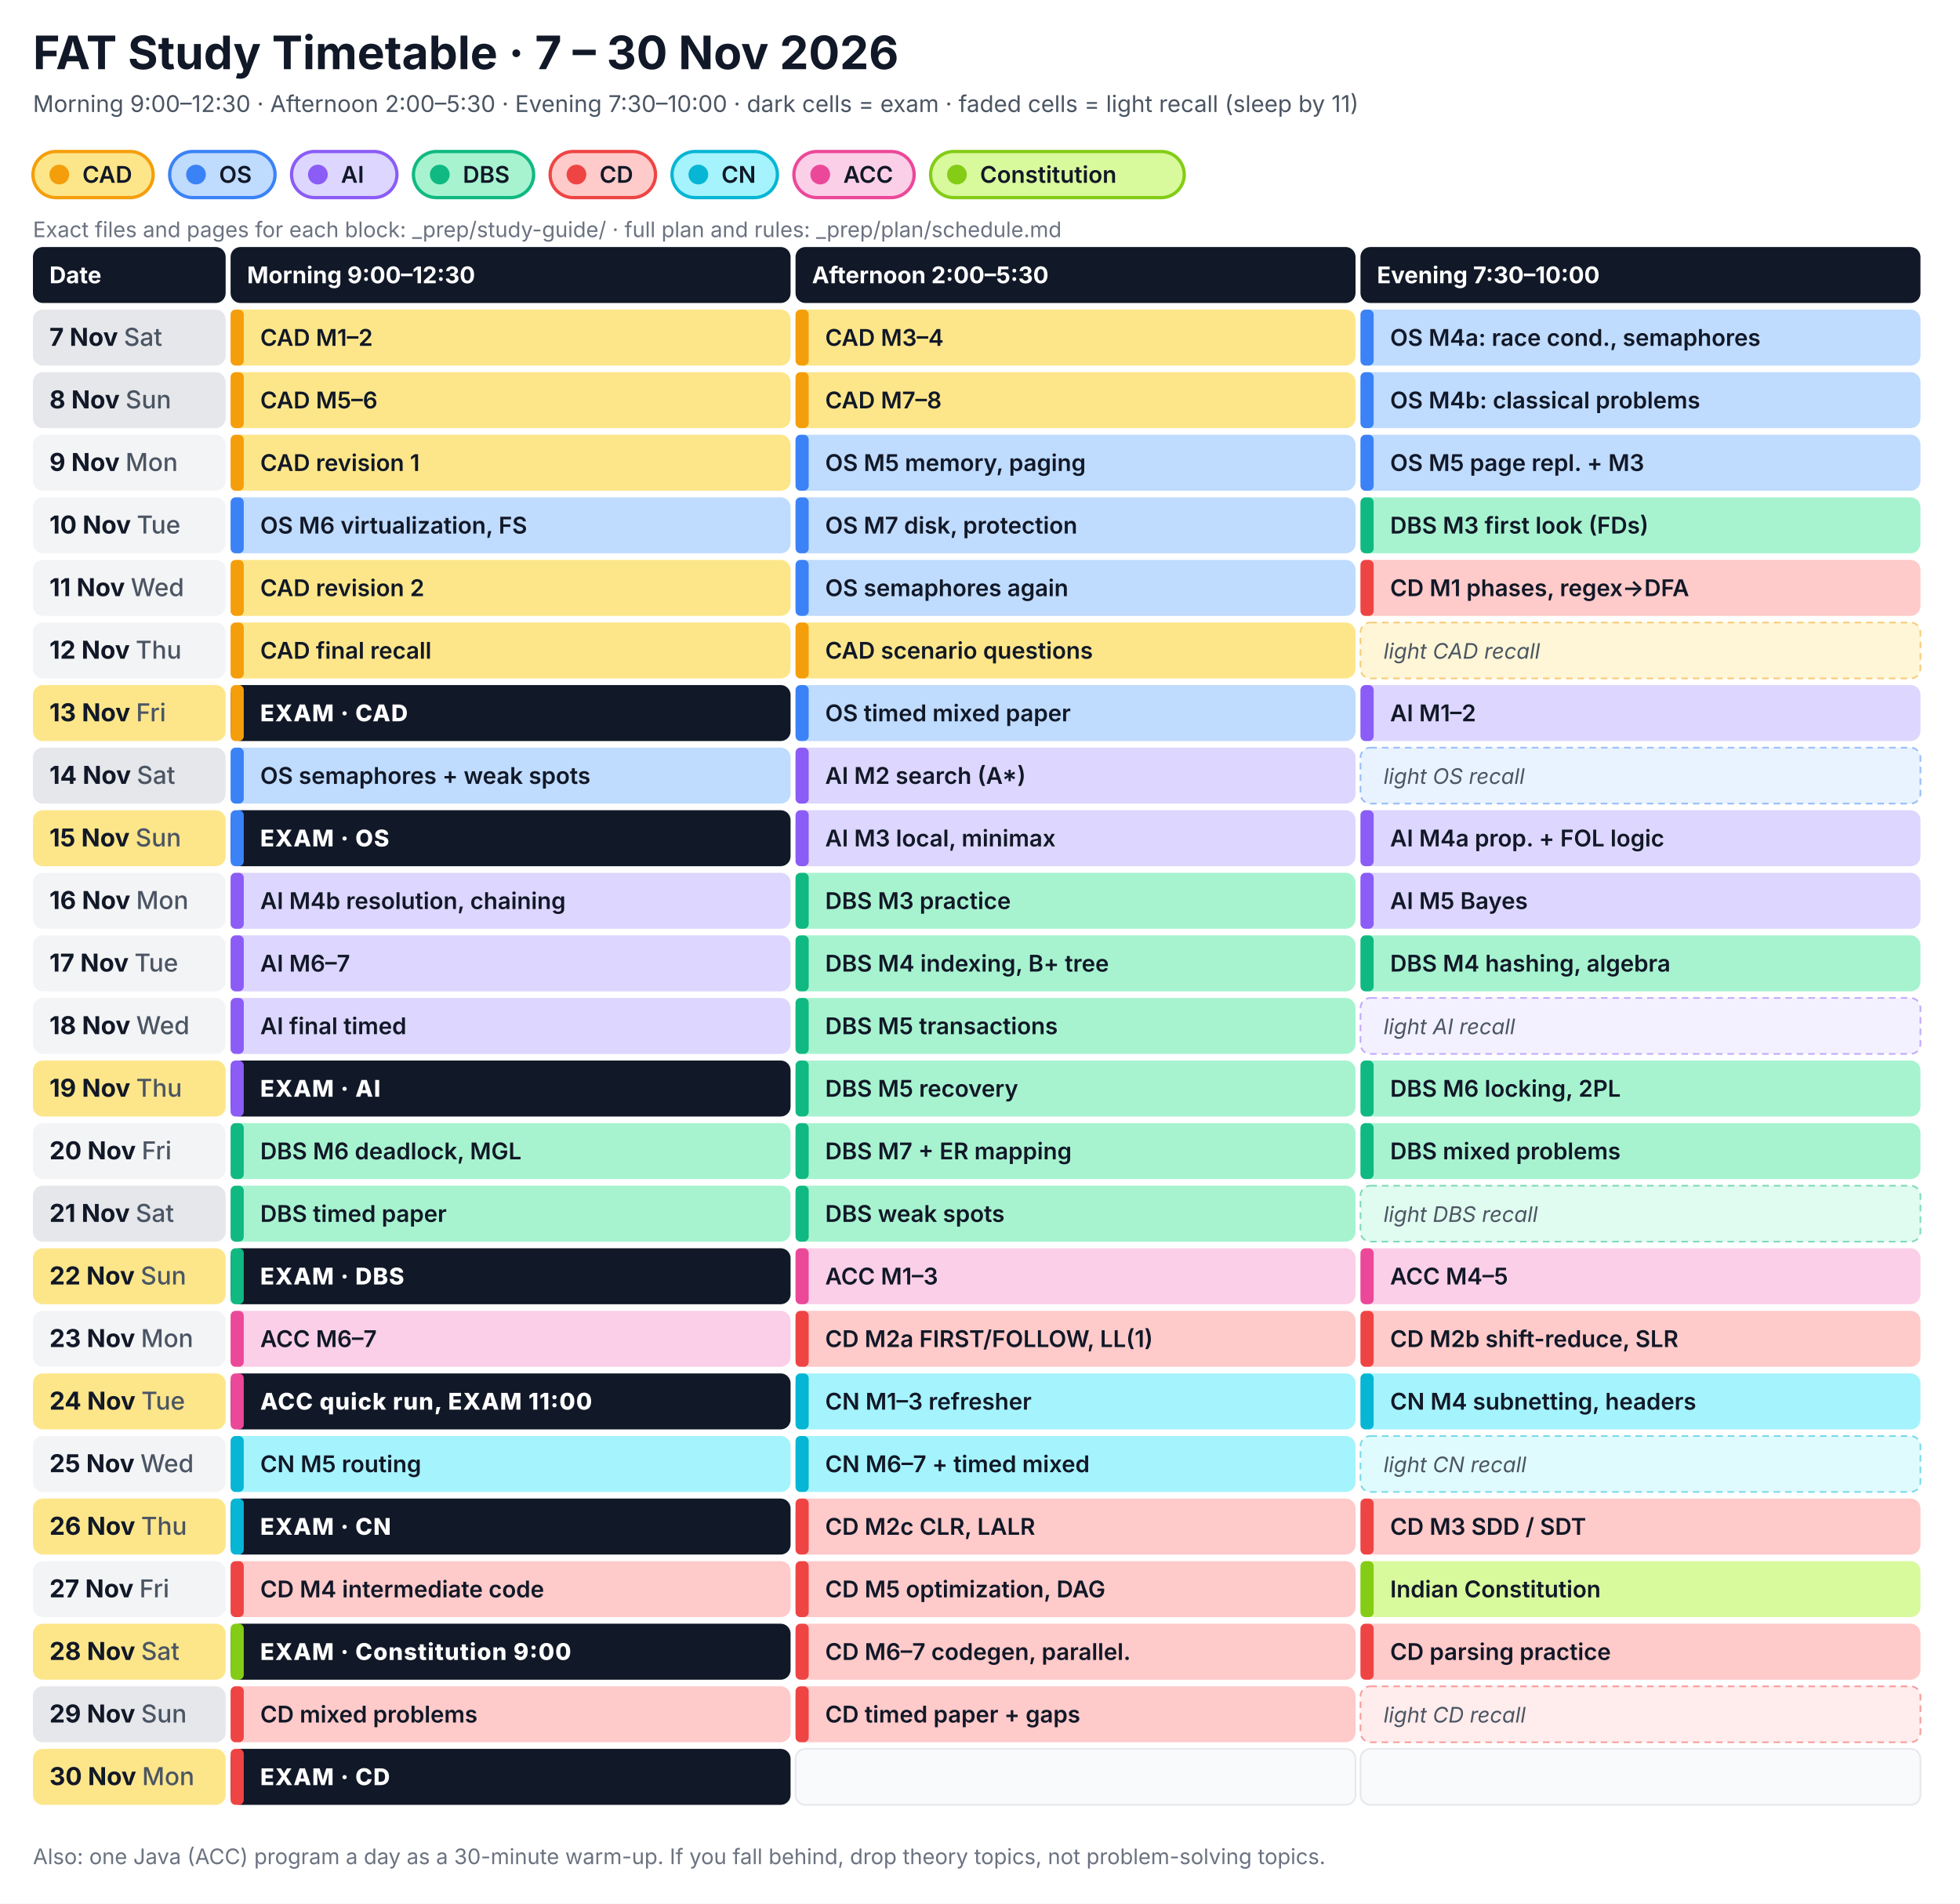
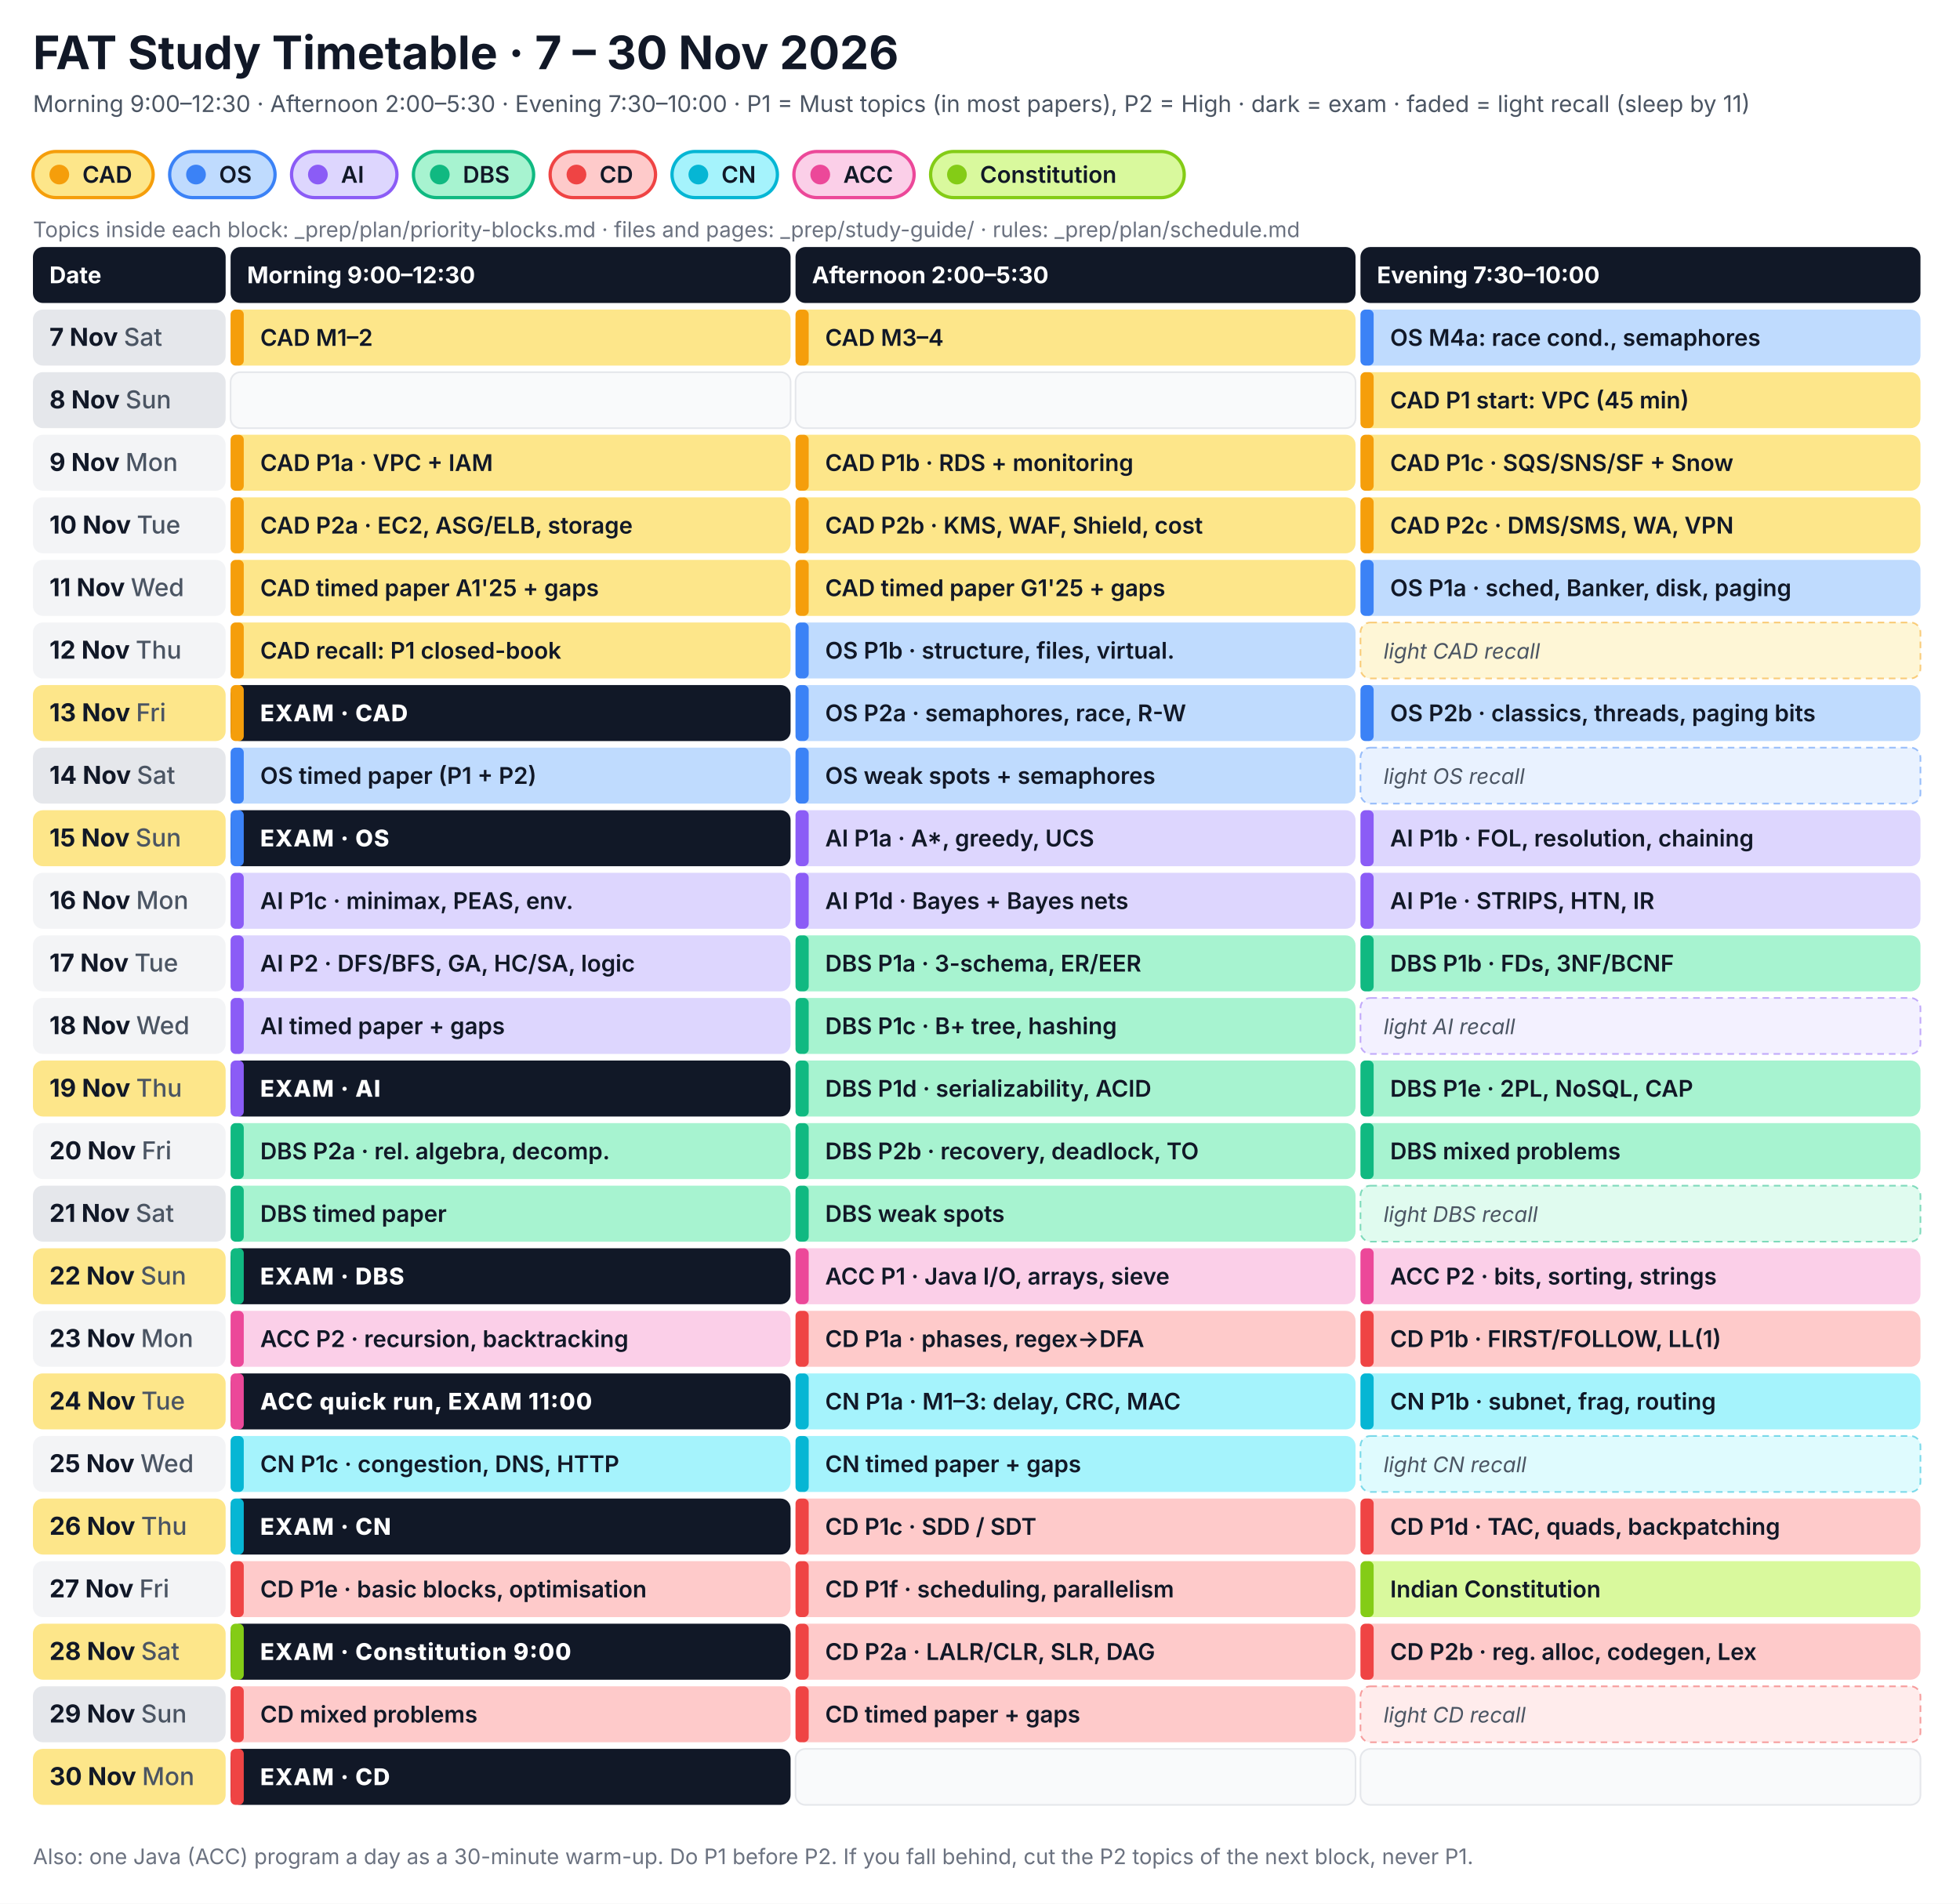
<svg xmlns="http://www.w3.org/2000/svg" width="1190" height="1156" viewBox="0 0 1190 1156" font-family="Inter, Arial, Helvetica, sans-serif">
  <rect width="1190" height="1156" fill="#ffffff" />
  <text x="20" y="42" font-size="28" font-weight="700" fill="#111827">FAT Study Timetable · 7 – 30 Nov 2026</text>
-   <text x="20" y="68" font-size="14" fill="#4b5563">Morning 9:00–12:30 · Afternoon 2:00–5:30 · Evening 7:30–10:00 · dark cells = exam · faded cells = light recall (sleep by 11)</text>
+   <text x="20" y="68" font-size="14" fill="#4b5563">Morning 9:00–12:30 · Afternoon 2:00–5:30 · Evening 7:30–10:00 · P1 = Must topics (in most papers), P2 = High · dark = exam · faded = light recall (sleep by 11)</text>
  <rect x="20" y="92" width="73" height="28" rx="14" fill="#FDE68A" stroke="#F59E0B" stroke-width="2" />
  <circle cx="36" cy="106" r="6" fill="#F59E0B" />
  <text x="50" y="111" font-size="14" font-weight="600" fill="#111827">CAD</text>
  <rect x="103" y="92" width="64" height="28" rx="14" fill="#BFDBFE" stroke="#3B82F6" stroke-width="2" />
  <circle cx="119" cy="106" r="6" fill="#3B82F6" />
  <text x="133" y="111" font-size="14" font-weight="600" fill="#111827">OS</text>
  <rect x="177" y="92" width="64" height="28" rx="14" fill="#DDD6FE" stroke="#8B5CF6" stroke-width="2" />
  <circle cx="193" cy="106" r="6" fill="#8B5CF6" />
  <text x="207" y="111" font-size="14" font-weight="600" fill="#111827">AI</text>
  <rect x="251" y="92" width="73" height="28" rx="14" fill="#A7F3D0" stroke="#10B981" stroke-width="2" />
  <circle cx="267" cy="106" r="6" fill="#10B981" />
  <text x="281" y="111" font-size="14" font-weight="600" fill="#111827">DBS</text>
  <rect x="334" y="92" width="64" height="28" rx="14" fill="#FECACA" stroke="#EF4444" stroke-width="2" />
  <circle cx="350" cy="106" r="6" fill="#EF4444" />
  <text x="364" y="111" font-size="14" font-weight="600" fill="#111827">CD</text>
  <rect x="408" y="92" width="64" height="28" rx="14" fill="#A5F3FC" stroke="#06B6D4" stroke-width="2" />
  <circle cx="424" cy="106" r="6" fill="#06B6D4" />
  <text x="438" y="111" font-size="14" font-weight="600" fill="#111827">CN</text>
  <rect x="482" y="92" width="73" height="28" rx="14" fill="#FBCFE8" stroke="#EC4899" stroke-width="2" />
  <circle cx="498" cy="106" r="6" fill="#EC4899" />
  <text x="512" y="111" font-size="14" font-weight="600" fill="#111827">ACC</text>
  <rect x="565" y="92" width="154" height="28" rx="14" fill="#D9F99D" stroke="#84CC16" stroke-width="2" />
  <circle cx="581" cy="106" r="6" fill="#84CC16" />
  <text x="595" y="111" font-size="14" font-weight="600" fill="#111827">Constitution</text>
-   <text x="20" y="144" font-size="13" fill="#6b7280">Exact files and pages for each block: _prep/study-guide/ · full plan and rules: _prep/plan/schedule.md</text>
+   <text x="20" y="144" font-size="13" fill="#6b7280">Topics inside each block: _prep/plan/priority-blocks.md · files and pages: _prep/study-guide/ · rules: _prep/plan/schedule.md</text>
  <rect x="20" y="150" width="117" height="34" rx="6" fill="#111827" />
  <text x="30" y="172" font-size="14" font-weight="700" fill="#ffffff">Date</text>
  <rect x="140" y="150" width="340" height="34" rx="6" fill="#111827" />
  <text x="150" y="172" font-size="14" font-weight="700" fill="#ffffff">Morning 9:00–12:30</text>
  <rect x="483" y="150" width="340" height="34" rx="6" fill="#111827" />
  <text x="493" y="172" font-size="14" font-weight="700" fill="#ffffff">Afternoon 2:00–5:30</text>
  <rect x="826" y="150" width="340" height="34" rx="6" fill="#111827" />
  <text x="836" y="172" font-size="14" font-weight="700" fill="#ffffff">Evening 7:30–10:00</text>
  <rect x="20" y="188" width="117" height="34" rx="6" fill="#e5e7eb" />
  <text x="30" y="210" font-size="15" font-weight="700" fill="#111827">7 Nov <tspan font-weight="500" fill="#4b5563">Sat</tspan>
  </text>
  <rect x="140" y="188" width="340" height="34" rx="6" fill="#FDE68A" />
  <rect x="140" y="188" width="8" height="34" rx="3" fill="#F59E0B" />
  <text x="158" y="210" font-size="14" font-weight="600" fill="#111827">CAD M1–2</text>
  <rect x="483" y="188" width="340" height="34" rx="6" fill="#FDE68A" />
  <rect x="483" y="188" width="8" height="34" rx="3" fill="#F59E0B" />
  <text x="501" y="210" font-size="14" font-weight="600" fill="#111827">CAD M3–4</text>
  <rect x="826" y="188" width="340" height="34" rx="6" fill="#BFDBFE" />
  <rect x="826" y="188" width="8" height="34" rx="3" fill="#3B82F6" />
  <text x="844" y="210" font-size="14" font-weight="600" fill="#111827">OS M4a: race cond., semaphores</text>
  <rect x="20" y="226" width="117" height="34" rx="6" fill="#e5e7eb" />
  <text x="30" y="248" font-size="15" font-weight="700" fill="#111827">8 Nov <tspan font-weight="500" fill="#4b5563">Sun</tspan>
  </text>
-   <rect x="140" y="226" width="340" height="34" rx="6" fill="#FDE68A" />
-   <rect x="140" y="226" width="8" height="34" rx="3" fill="#F59E0B" />
-   <text x="158" y="248" font-size="14" font-weight="600" fill="#111827">CAD M5–6</text>
-   <rect x="483" y="226" width="340" height="34" rx="6" fill="#FDE68A" />
-   <rect x="483" y="226" width="8" height="34" rx="3" fill="#F59E0B" />
-   <text x="501" y="248" font-size="14" font-weight="600" fill="#111827">CAD M7–8</text>
-   <rect x="826" y="226" width="340" height="34" rx="6" fill="#BFDBFE" />
-   <rect x="826" y="226" width="8" height="34" rx="3" fill="#3B82F6" />
-   <text x="844" y="248" font-size="14" font-weight="600" fill="#111827">OS M4b: classical problems</text>
+   <rect x="140" y="226" width="340" height="34" rx="6" fill="#f9fafb" stroke="#e5e7eb" />
+   <rect x="483" y="226" width="340" height="34" rx="6" fill="#f9fafb" stroke="#e5e7eb" />
+   <rect x="826" y="226" width="340" height="34" rx="6" fill="#FDE68A" />
+   <rect x="826" y="226" width="8" height="34" rx="3" fill="#F59E0B" />
+   <text x="844" y="248" font-size="14" font-weight="600" fill="#111827">CAD P1 start: VPC (45 min)</text>
  <rect x="20" y="264" width="117" height="34" rx="6" fill="#f3f4f6" />
  <text x="30" y="286" font-size="15" font-weight="700" fill="#111827">9 Nov <tspan font-weight="500" fill="#4b5563">Mon</tspan>
  </text>
  <rect x="140" y="264" width="340" height="34" rx="6" fill="#FDE68A" />
  <rect x="140" y="264" width="8" height="34" rx="3" fill="#F59E0B" />
-   <text x="158" y="286" font-size="14" font-weight="600" fill="#111827">CAD revision 1</text>
-   <rect x="483" y="264" width="340" height="34" rx="6" fill="#BFDBFE" />
-   <rect x="483" y="264" width="8" height="34" rx="3" fill="#3B82F6" />
-   <text x="501" y="286" font-size="14" font-weight="600" fill="#111827">OS M5 memory, paging</text>
-   <rect x="826" y="264" width="340" height="34" rx="6" fill="#BFDBFE" />
-   <rect x="826" y="264" width="8" height="34" rx="3" fill="#3B82F6" />
-   <text x="844" y="286" font-size="14" font-weight="600" fill="#111827">OS M5 page repl. + M3</text>
+   <text x="158" y="286" font-size="14" font-weight="600" fill="#111827">CAD P1a · VPC + IAM</text>
+   <rect x="483" y="264" width="340" height="34" rx="6" fill="#FDE68A" />
+   <rect x="483" y="264" width="8" height="34" rx="3" fill="#F59E0B" />
+   <text x="501" y="286" font-size="14" font-weight="600" fill="#111827">CAD P1b · RDS + monitoring</text>
+   <rect x="826" y="264" width="340" height="34" rx="6" fill="#FDE68A" />
+   <rect x="826" y="264" width="8" height="34" rx="3" fill="#F59E0B" />
+   <text x="844" y="286" font-size="14" font-weight="600" fill="#111827">CAD P1c · SQS/SNS/SF + Snow</text>
  <rect x="20" y="302" width="117" height="34" rx="6" fill="#f3f4f6" />
  <text x="30" y="324" font-size="15" font-weight="700" fill="#111827">10 Nov <tspan font-weight="500" fill="#4b5563">Tue</tspan>
  </text>
-   <rect x="140" y="302" width="340" height="34" rx="6" fill="#BFDBFE" />
-   <rect x="140" y="302" width="8" height="34" rx="3" fill="#3B82F6" />
-   <text x="158" y="324" font-size="14" font-weight="600" fill="#111827">OS M6 virtualization, FS</text>
-   <rect x="483" y="302" width="340" height="34" rx="6" fill="#BFDBFE" />
-   <rect x="483" y="302" width="8" height="34" rx="3" fill="#3B82F6" />
-   <text x="501" y="324" font-size="14" font-weight="600" fill="#111827">OS M7 disk, protection</text>
-   <rect x="826" y="302" width="340" height="34" rx="6" fill="#A7F3D0" />
-   <rect x="826" y="302" width="8" height="34" rx="3" fill="#10B981" />
-   <text x="844" y="324" font-size="14" font-weight="600" fill="#111827">DBS M3 first look (FDs)</text>
+   <rect x="140" y="302" width="340" height="34" rx="6" fill="#FDE68A" />
+   <rect x="140" y="302" width="8" height="34" rx="3" fill="#F59E0B" />
+   <text x="158" y="324" font-size="14" font-weight="600" fill="#111827">CAD P2a · EC2, ASG/ELB, storage</text>
+   <rect x="483" y="302" width="340" height="34" rx="6" fill="#FDE68A" />
+   <rect x="483" y="302" width="8" height="34" rx="3" fill="#F59E0B" />
+   <text x="501" y="324" font-size="14" font-weight="600" fill="#111827">CAD P2b · KMS, WAF, Shield, cost</text>
+   <rect x="826" y="302" width="340" height="34" rx="6" fill="#FDE68A" />
+   <rect x="826" y="302" width="8" height="34" rx="3" fill="#F59E0B" />
+   <text x="844" y="324" font-size="14" font-weight="600" fill="#111827">CAD P2c · DMS/SMS, WA, VPN</text>
  <rect x="20" y="340" width="117" height="34" rx="6" fill="#f3f4f6" />
  <text x="30" y="362" font-size="15" font-weight="700" fill="#111827">11 Nov <tspan font-weight="500" fill="#4b5563">Wed</tspan>
  </text>
  <rect x="140" y="340" width="340" height="34" rx="6" fill="#FDE68A" />
  <rect x="140" y="340" width="8" height="34" rx="3" fill="#F59E0B" />
-   <text x="158" y="362" font-size="14" font-weight="600" fill="#111827">CAD revision 2</text>
-   <rect x="483" y="340" width="340" height="34" rx="6" fill="#BFDBFE" />
-   <rect x="483" y="340" width="8" height="34" rx="3" fill="#3B82F6" />
-   <text x="501" y="362" font-size="14" font-weight="600" fill="#111827">OS semaphores again</text>
-   <rect x="826" y="340" width="340" height="34" rx="6" fill="#FECACA" />
-   <rect x="826" y="340" width="8" height="34" rx="3" fill="#EF4444" />
-   <text x="844" y="362" font-size="14" font-weight="600" fill="#111827">CD M1 phases, regex→DFA</text>
+   <text x="158" y="362" font-size="14" font-weight="600" fill="#111827">CAD timed paper A1'25 + gaps</text>
+   <rect x="483" y="340" width="340" height="34" rx="6" fill="#FDE68A" />
+   <rect x="483" y="340" width="8" height="34" rx="3" fill="#F59E0B" />
+   <text x="501" y="362" font-size="14" font-weight="600" fill="#111827">CAD timed paper G1'25 + gaps</text>
+   <rect x="826" y="340" width="340" height="34" rx="6" fill="#BFDBFE" />
+   <rect x="826" y="340" width="8" height="34" rx="3" fill="#3B82F6" />
+   <text x="844" y="362" font-size="14" font-weight="600" fill="#111827">OS P1a · sched, Banker, disk, paging</text>
  <rect x="20" y="378" width="117" height="34" rx="6" fill="#f3f4f6" />
  <text x="30" y="400" font-size="15" font-weight="700" fill="#111827">12 Nov <tspan font-weight="500" fill="#4b5563">Thu</tspan>
  </text>
  <rect x="140" y="378" width="340" height="34" rx="6" fill="#FDE68A" />
  <rect x="140" y="378" width="8" height="34" rx="3" fill="#F59E0B" />
-   <text x="158" y="400" font-size="14" font-weight="600" fill="#111827">CAD final recall</text>
-   <rect x="483" y="378" width="340" height="34" rx="6" fill="#FDE68A" />
-   <rect x="483" y="378" width="8" height="34" rx="3" fill="#F59E0B" />
-   <text x="501" y="400" font-size="14" font-weight="600" fill="#111827">CAD scenario questions</text>
+   <text x="158" y="400" font-size="14" font-weight="600" fill="#111827">CAD recall: P1 closed-book</text>
+   <rect x="483" y="378" width="340" height="34" rx="6" fill="#BFDBFE" />
+   <rect x="483" y="378" width="8" height="34" rx="3" fill="#3B82F6" />
+   <text x="501" y="400" font-size="14" font-weight="600" fill="#111827">OS P1b · structure, files, virtual.</text>
  <rect x="826" y="378" width="340" height="34" rx="6" fill="#FDE68A" fill-opacity="0.35" stroke="#F59E0B" stroke-opacity="0.5" stroke-dasharray="4 3" />
  <text x="840" y="400" font-size="13" font-style="italic" fill="#4b5563">light CAD recall</text>
  <rect x="20" y="416" width="117" height="34" rx="6" fill="#fde68a" />
  <text x="30" y="438" font-size="15" font-weight="700" fill="#111827">13 Nov <tspan font-weight="500" fill="#4b5563">Fri</tspan>
  </text>
  <rect x="140" y="416" width="340" height="34" rx="6" fill="#111827" />
  <rect x="140" y="416" width="8" height="34" rx="3" fill="#F59E0B" />
  <text x="158" y="438" font-size="14" font-weight="800" fill="#ffffff" letter-spacing="0.5">EXAM · CAD</text>
  <rect x="483" y="416" width="340" height="34" rx="6" fill="#BFDBFE" />
  <rect x="483" y="416" width="8" height="34" rx="3" fill="#3B82F6" />
-   <text x="501" y="438" font-size="14" font-weight="600" fill="#111827">OS timed mixed paper</text>
-   <rect x="826" y="416" width="340" height="34" rx="6" fill="#DDD6FE" />
-   <rect x="826" y="416" width="8" height="34" rx="3" fill="#8B5CF6" />
-   <text x="844" y="438" font-size="14" font-weight="600" fill="#111827">AI M1–2</text>
+   <text x="501" y="438" font-size="14" font-weight="600" fill="#111827">OS P2a · semaphores, race, R-W</text>
+   <rect x="826" y="416" width="340" height="34" rx="6" fill="#BFDBFE" />
+   <rect x="826" y="416" width="8" height="34" rx="3" fill="#3B82F6" />
+   <text x="844" y="438" font-size="14" font-weight="600" fill="#111827">OS P2b · classics, threads, paging bits</text>
  <rect x="20" y="454" width="117" height="34" rx="6" fill="#e5e7eb" />
  <text x="30" y="476" font-size="15" font-weight="700" fill="#111827">14 Nov <tspan font-weight="500" fill="#4b5563">Sat</tspan>
  </text>
  <rect x="140" y="454" width="340" height="34" rx="6" fill="#BFDBFE" />
  <rect x="140" y="454" width="8" height="34" rx="3" fill="#3B82F6" />
-   <text x="158" y="476" font-size="14" font-weight="600" fill="#111827">OS semaphores + weak spots</text>
-   <rect x="483" y="454" width="340" height="34" rx="6" fill="#DDD6FE" />
-   <rect x="483" y="454" width="8" height="34" rx="3" fill="#8B5CF6" />
-   <text x="501" y="476" font-size="14" font-weight="600" fill="#111827">AI M2 search (A*)</text>
+   <text x="158" y="476" font-size="14" font-weight="600" fill="#111827">OS timed paper (P1 + P2)</text>
+   <rect x="483" y="454" width="340" height="34" rx="6" fill="#BFDBFE" />
+   <rect x="483" y="454" width="8" height="34" rx="3" fill="#3B82F6" />
+   <text x="501" y="476" font-size="14" font-weight="600" fill="#111827">OS weak spots + semaphores</text>
  <rect x="826" y="454" width="340" height="34" rx="6" fill="#BFDBFE" fill-opacity="0.35" stroke="#3B82F6" stroke-opacity="0.5" stroke-dasharray="4 3" />
  <text x="840" y="476" font-size="13" font-style="italic" fill="#4b5563">light OS recall</text>
  <rect x="20" y="492" width="117" height="34" rx="6" fill="#fde68a" />
  <text x="30" y="514" font-size="15" font-weight="700" fill="#111827">15 Nov <tspan font-weight="500" fill="#4b5563">Sun</tspan>
  </text>
  <rect x="140" y="492" width="340" height="34" rx="6" fill="#111827" />
  <rect x="140" y="492" width="8" height="34" rx="3" fill="#3B82F6" />
  <text x="158" y="514" font-size="14" font-weight="800" fill="#ffffff" letter-spacing="0.5">EXAM · OS</text>
  <rect x="483" y="492" width="340" height="34" rx="6" fill="#DDD6FE" />
  <rect x="483" y="492" width="8" height="34" rx="3" fill="#8B5CF6" />
-   <text x="501" y="514" font-size="14" font-weight="600" fill="#111827">AI M3 local, minimax</text>
+   <text x="501" y="514" font-size="14" font-weight="600" fill="#111827">AI P1a · A*, greedy, UCS</text>
  <rect x="826" y="492" width="340" height="34" rx="6" fill="#DDD6FE" />
  <rect x="826" y="492" width="8" height="34" rx="3" fill="#8B5CF6" />
-   <text x="844" y="514" font-size="14" font-weight="600" fill="#111827">AI M4a prop. + FOL logic</text>
+   <text x="844" y="514" font-size="14" font-weight="600" fill="#111827">AI P1b · FOL, resolution, chaining</text>
  <rect x="20" y="530" width="117" height="34" rx="6" fill="#f3f4f6" />
  <text x="30" y="552" font-size="15" font-weight="700" fill="#111827">16 Nov <tspan font-weight="500" fill="#4b5563">Mon</tspan>
  </text>
  <rect x="140" y="530" width="340" height="34" rx="6" fill="#DDD6FE" />
  <rect x="140" y="530" width="8" height="34" rx="3" fill="#8B5CF6" />
-   <text x="158" y="552" font-size="14" font-weight="600" fill="#111827">AI M4b resolution, chaining</text>
-   <rect x="483" y="530" width="340" height="34" rx="6" fill="#A7F3D0" />
-   <rect x="483" y="530" width="8" height="34" rx="3" fill="#10B981" />
-   <text x="501" y="552" font-size="14" font-weight="600" fill="#111827">DBS M3 practice</text>
+   <text x="158" y="552" font-size="14" font-weight="600" fill="#111827">AI P1c · minimax, PEAS, env.</text>
+   <rect x="483" y="530" width="340" height="34" rx="6" fill="#DDD6FE" />
+   <rect x="483" y="530" width="8" height="34" rx="3" fill="#8B5CF6" />
+   <text x="501" y="552" font-size="14" font-weight="600" fill="#111827">AI P1d · Bayes + Bayes nets</text>
  <rect x="826" y="530" width="340" height="34" rx="6" fill="#DDD6FE" />
  <rect x="826" y="530" width="8" height="34" rx="3" fill="#8B5CF6" />
-   <text x="844" y="552" font-size="14" font-weight="600" fill="#111827">AI M5 Bayes</text>
+   <text x="844" y="552" font-size="14" font-weight="600" fill="#111827">AI P1e · STRIPS, HTN, IR</text>
  <rect x="20" y="568" width="117" height="34" rx="6" fill="#f3f4f6" />
  <text x="30" y="590" font-size="15" font-weight="700" fill="#111827">17 Nov <tspan font-weight="500" fill="#4b5563">Tue</tspan>
  </text>
  <rect x="140" y="568" width="340" height="34" rx="6" fill="#DDD6FE" />
  <rect x="140" y="568" width="8" height="34" rx="3" fill="#8B5CF6" />
-   <text x="158" y="590" font-size="14" font-weight="600" fill="#111827">AI M6–7</text>
+   <text x="158" y="590" font-size="14" font-weight="600" fill="#111827">AI P2 · DFS/BFS, GA, HC/SA, logic</text>
  <rect x="483" y="568" width="340" height="34" rx="6" fill="#A7F3D0" />
  <rect x="483" y="568" width="8" height="34" rx="3" fill="#10B981" />
-   <text x="501" y="590" font-size="14" font-weight="600" fill="#111827">DBS M4 indexing, B+ tree</text>
+   <text x="501" y="590" font-size="14" font-weight="600" fill="#111827">DBS P1a · 3-schema, ER/EER</text>
  <rect x="826" y="568" width="340" height="34" rx="6" fill="#A7F3D0" />
  <rect x="826" y="568" width="8" height="34" rx="3" fill="#10B981" />
-   <text x="844" y="590" font-size="14" font-weight="600" fill="#111827">DBS M4 hashing, algebra</text>
+   <text x="844" y="590" font-size="14" font-weight="600" fill="#111827">DBS P1b · FDs, 3NF/BCNF</text>
  <rect x="20" y="606" width="117" height="34" rx="6" fill="#f3f4f6" />
  <text x="30" y="628" font-size="15" font-weight="700" fill="#111827">18 Nov <tspan font-weight="500" fill="#4b5563">Wed</tspan>
  </text>
  <rect x="140" y="606" width="340" height="34" rx="6" fill="#DDD6FE" />
  <rect x="140" y="606" width="8" height="34" rx="3" fill="#8B5CF6" />
-   <text x="158" y="628" font-size="14" font-weight="600" fill="#111827">AI final timed</text>
+   <text x="158" y="628" font-size="14" font-weight="600" fill="#111827">AI timed paper + gaps</text>
  <rect x="483" y="606" width="340" height="34" rx="6" fill="#A7F3D0" />
  <rect x="483" y="606" width="8" height="34" rx="3" fill="#10B981" />
-   <text x="501" y="628" font-size="14" font-weight="600" fill="#111827">DBS M5 transactions</text>
+   <text x="501" y="628" font-size="14" font-weight="600" fill="#111827">DBS P1c · B+ tree, hashing</text>
  <rect x="826" y="606" width="340" height="34" rx="6" fill="#DDD6FE" fill-opacity="0.35" stroke="#8B5CF6" stroke-opacity="0.5" stroke-dasharray="4 3" />
  <text x="840" y="628" font-size="13" font-style="italic" fill="#4b5563">light AI recall</text>
  <rect x="20" y="644" width="117" height="34" rx="6" fill="#fde68a" />
  <text x="30" y="666" font-size="15" font-weight="700" fill="#111827">19 Nov <tspan font-weight="500" fill="#4b5563">Thu</tspan>
  </text>
  <rect x="140" y="644" width="340" height="34" rx="6" fill="#111827" />
  <rect x="140" y="644" width="8" height="34" rx="3" fill="#8B5CF6" />
  <text x="158" y="666" font-size="14" font-weight="800" fill="#ffffff" letter-spacing="0.5">EXAM · AI</text>
  <rect x="483" y="644" width="340" height="34" rx="6" fill="#A7F3D0" />
  <rect x="483" y="644" width="8" height="34" rx="3" fill="#10B981" />
-   <text x="501" y="666" font-size="14" font-weight="600" fill="#111827">DBS M5 recovery</text>
+   <text x="501" y="666" font-size="14" font-weight="600" fill="#111827">DBS P1d · serializability, ACID</text>
  <rect x="826" y="644" width="340" height="34" rx="6" fill="#A7F3D0" />
  <rect x="826" y="644" width="8" height="34" rx="3" fill="#10B981" />
-   <text x="844" y="666" font-size="14" font-weight="600" fill="#111827">DBS M6 locking, 2PL</text>
+   <text x="844" y="666" font-size="14" font-weight="600" fill="#111827">DBS P1e · 2PL, NoSQL, CAP</text>
  <rect x="20" y="682" width="117" height="34" rx="6" fill="#f3f4f6" />
  <text x="30" y="704" font-size="15" font-weight="700" fill="#111827">20 Nov <tspan font-weight="500" fill="#4b5563">Fri</tspan>
  </text>
  <rect x="140" y="682" width="340" height="34" rx="6" fill="#A7F3D0" />
  <rect x="140" y="682" width="8" height="34" rx="3" fill="#10B981" />
-   <text x="158" y="704" font-size="14" font-weight="600" fill="#111827">DBS M6 deadlock, MGL</text>
+   <text x="158" y="704" font-size="14" font-weight="600" fill="#111827">DBS P2a · rel. algebra, decomp.</text>
  <rect x="483" y="682" width="340" height="34" rx="6" fill="#A7F3D0" />
  <rect x="483" y="682" width="8" height="34" rx="3" fill="#10B981" />
-   <text x="501" y="704" font-size="14" font-weight="600" fill="#111827">DBS M7 + ER mapping</text>
+   <text x="501" y="704" font-size="14" font-weight="600" fill="#111827">DBS P2b · recovery, deadlock, TO</text>
  <rect x="826" y="682" width="340" height="34" rx="6" fill="#A7F3D0" />
  <rect x="826" y="682" width="8" height="34" rx="3" fill="#10B981" />
  <text x="844" y="704" font-size="14" font-weight="600" fill="#111827">DBS mixed problems</text>
  <rect x="20" y="720" width="117" height="34" rx="6" fill="#e5e7eb" />
  <text x="30" y="742" font-size="15" font-weight="700" fill="#111827">21 Nov <tspan font-weight="500" fill="#4b5563">Sat</tspan>
  </text>
  <rect x="140" y="720" width="340" height="34" rx="6" fill="#A7F3D0" />
  <rect x="140" y="720" width="8" height="34" rx="3" fill="#10B981" />
  <text x="158" y="742" font-size="14" font-weight="600" fill="#111827">DBS timed paper</text>
  <rect x="483" y="720" width="340" height="34" rx="6" fill="#A7F3D0" />
  <rect x="483" y="720" width="8" height="34" rx="3" fill="#10B981" />
  <text x="501" y="742" font-size="14" font-weight="600" fill="#111827">DBS weak spots</text>
  <rect x="826" y="720" width="340" height="34" rx="6" fill="#A7F3D0" fill-opacity="0.35" stroke="#10B981" stroke-opacity="0.5" stroke-dasharray="4 3" />
  <text x="840" y="742" font-size="13" font-style="italic" fill="#4b5563">light DBS recall</text>
  <rect x="20" y="758" width="117" height="34" rx="6" fill="#fde68a" />
  <text x="30" y="780" font-size="15" font-weight="700" fill="#111827">22 Nov <tspan font-weight="500" fill="#4b5563">Sun</tspan>
  </text>
  <rect x="140" y="758" width="340" height="34" rx="6" fill="#111827" />
  <rect x="140" y="758" width="8" height="34" rx="3" fill="#10B981" />
  <text x="158" y="780" font-size="14" font-weight="800" fill="#ffffff" letter-spacing="0.5">EXAM · DBS</text>
  <rect x="483" y="758" width="340" height="34" rx="6" fill="#FBCFE8" />
  <rect x="483" y="758" width="8" height="34" rx="3" fill="#EC4899" />
-   <text x="501" y="780" font-size="14" font-weight="600" fill="#111827">ACC M1–3</text>
+   <text x="501" y="780" font-size="14" font-weight="600" fill="#111827">ACC P1 · Java I/O, arrays, sieve</text>
  <rect x="826" y="758" width="340" height="34" rx="6" fill="#FBCFE8" />
  <rect x="826" y="758" width="8" height="34" rx="3" fill="#EC4899" />
-   <text x="844" y="780" font-size="14" font-weight="600" fill="#111827">ACC M4–5</text>
+   <text x="844" y="780" font-size="14" font-weight="600" fill="#111827">ACC P2 · bits, sorting, strings</text>
  <rect x="20" y="796" width="117" height="34" rx="6" fill="#f3f4f6" />
  <text x="30" y="818" font-size="15" font-weight="700" fill="#111827">23 Nov <tspan font-weight="500" fill="#4b5563">Mon</tspan>
  </text>
  <rect x="140" y="796" width="340" height="34" rx="6" fill="#FBCFE8" />
  <rect x="140" y="796" width="8" height="34" rx="3" fill="#EC4899" />
-   <text x="158" y="818" font-size="14" font-weight="600" fill="#111827">ACC M6–7</text>
+   <text x="158" y="818" font-size="14" font-weight="600" fill="#111827">ACC P2 · recursion, backtracking</text>
  <rect x="483" y="796" width="340" height="34" rx="6" fill="#FECACA" />
  <rect x="483" y="796" width="8" height="34" rx="3" fill="#EF4444" />
-   <text x="501" y="818" font-size="14" font-weight="600" fill="#111827">CD M2a FIRST/FOLLOW, LL(1)</text>
+   <text x="501" y="818" font-size="14" font-weight="600" fill="#111827">CD P1a · phases, regex→DFA</text>
  <rect x="826" y="796" width="340" height="34" rx="6" fill="#FECACA" />
  <rect x="826" y="796" width="8" height="34" rx="3" fill="#EF4444" />
-   <text x="844" y="818" font-size="14" font-weight="600" fill="#111827">CD M2b shift-reduce, SLR</text>
+   <text x="844" y="818" font-size="14" font-weight="600" fill="#111827">CD P1b · FIRST/FOLLOW, LL(1)</text>
  <rect x="20" y="834" width="117" height="34" rx="6" fill="#fde68a" />
  <text x="30" y="856" font-size="15" font-weight="700" fill="#111827">24 Nov <tspan font-weight="500" fill="#4b5563">Tue</tspan>
  </text>
  <rect x="140" y="834" width="340" height="34" rx="6" fill="#111827" />
  <rect x="140" y="834" width="8" height="34" rx="3" fill="#EC4899" />
  <text x="158" y="856" font-size="14" font-weight="800" fill="#ffffff" letter-spacing="0.5">ACC quick run, EXAM 11:00</text>
  <rect x="483" y="834" width="340" height="34" rx="6" fill="#A5F3FC" />
  <rect x="483" y="834" width="8" height="34" rx="3" fill="#06B6D4" />
-   <text x="501" y="856" font-size="14" font-weight="600" fill="#111827">CN M1–3 refresher</text>
+   <text x="501" y="856" font-size="14" font-weight="600" fill="#111827">CN P1a · M1–3: delay, CRC, MAC</text>
  <rect x="826" y="834" width="340" height="34" rx="6" fill="#A5F3FC" />
  <rect x="826" y="834" width="8" height="34" rx="3" fill="#06B6D4" />
-   <text x="844" y="856" font-size="14" font-weight="600" fill="#111827">CN M4 subnetting, headers</text>
+   <text x="844" y="856" font-size="14" font-weight="600" fill="#111827">CN P1b · subnet, frag, routing</text>
  <rect x="20" y="872" width="117" height="34" rx="6" fill="#f3f4f6" />
  <text x="30" y="894" font-size="15" font-weight="700" fill="#111827">25 Nov <tspan font-weight="500" fill="#4b5563">Wed</tspan>
  </text>
  <rect x="140" y="872" width="340" height="34" rx="6" fill="#A5F3FC" />
  <rect x="140" y="872" width="8" height="34" rx="3" fill="#06B6D4" />
-   <text x="158" y="894" font-size="14" font-weight="600" fill="#111827">CN M5 routing</text>
+   <text x="158" y="894" font-size="14" font-weight="600" fill="#111827">CN P1c · congestion, DNS, HTTP</text>
  <rect x="483" y="872" width="340" height="34" rx="6" fill="#A5F3FC" />
  <rect x="483" y="872" width="8" height="34" rx="3" fill="#06B6D4" />
-   <text x="501" y="894" font-size="14" font-weight="600" fill="#111827">CN M6–7 + timed mixed</text>
+   <text x="501" y="894" font-size="14" font-weight="600" fill="#111827">CN timed paper + gaps</text>
  <rect x="826" y="872" width="340" height="34" rx="6" fill="#A5F3FC" fill-opacity="0.35" stroke="#06B6D4" stroke-opacity="0.5" stroke-dasharray="4 3" />
  <text x="840" y="894" font-size="13" font-style="italic" fill="#4b5563">light CN recall</text>
  <rect x="20" y="910" width="117" height="34" rx="6" fill="#fde68a" />
  <text x="30" y="932" font-size="15" font-weight="700" fill="#111827">26 Nov <tspan font-weight="500" fill="#4b5563">Thu</tspan>
  </text>
  <rect x="140" y="910" width="340" height="34" rx="6" fill="#111827" />
  <rect x="140" y="910" width="8" height="34" rx="3" fill="#06B6D4" />
  <text x="158" y="932" font-size="14" font-weight="800" fill="#ffffff" letter-spacing="0.5">EXAM · CN</text>
  <rect x="483" y="910" width="340" height="34" rx="6" fill="#FECACA" />
  <rect x="483" y="910" width="8" height="34" rx="3" fill="#EF4444" />
-   <text x="501" y="932" font-size="14" font-weight="600" fill="#111827">CD M2c CLR, LALR</text>
+   <text x="501" y="932" font-size="14" font-weight="600" fill="#111827">CD P1c · SDD / SDT</text>
  <rect x="826" y="910" width="340" height="34" rx="6" fill="#FECACA" />
  <rect x="826" y="910" width="8" height="34" rx="3" fill="#EF4444" />
-   <text x="844" y="932" font-size="14" font-weight="600" fill="#111827">CD M3 SDD / SDT</text>
+   <text x="844" y="932" font-size="14" font-weight="600" fill="#111827">CD P1d · TAC, quads, backpatching</text>
  <rect x="20" y="948" width="117" height="34" rx="6" fill="#f3f4f6" />
  <text x="30" y="970" font-size="15" font-weight="700" fill="#111827">27 Nov <tspan font-weight="500" fill="#4b5563">Fri</tspan>
  </text>
  <rect x="140" y="948" width="340" height="34" rx="6" fill="#FECACA" />
  <rect x="140" y="948" width="8" height="34" rx="3" fill="#EF4444" />
-   <text x="158" y="970" font-size="14" font-weight="600" fill="#111827">CD M4 intermediate code</text>
+   <text x="158" y="970" font-size="14" font-weight="600" fill="#111827">CD P1e · basic blocks, optimisation</text>
  <rect x="483" y="948" width="340" height="34" rx="6" fill="#FECACA" />
  <rect x="483" y="948" width="8" height="34" rx="3" fill="#EF4444" />
-   <text x="501" y="970" font-size="14" font-weight="600" fill="#111827">CD M5 optimization, DAG</text>
+   <text x="501" y="970" font-size="14" font-weight="600" fill="#111827">CD P1f · scheduling, parallelism</text>
  <rect x="826" y="948" width="340" height="34" rx="6" fill="#D9F99D" />
  <rect x="826" y="948" width="8" height="34" rx="3" fill="#84CC16" />
  <text x="844" y="970" font-size="14" font-weight="600" fill="#111827">Indian Constitution</text>
  <rect x="20" y="986" width="117" height="34" rx="6" fill="#fde68a" />
  <text x="30" y="1008" font-size="15" font-weight="700" fill="#111827">28 Nov <tspan font-weight="500" fill="#4b5563">Sat</tspan>
  </text>
  <rect x="140" y="986" width="340" height="34" rx="6" fill="#111827" />
  <rect x="140" y="986" width="8" height="34" rx="3" fill="#84CC16" />
  <text x="158" y="1008" font-size="14" font-weight="800" fill="#ffffff" letter-spacing="0.5">EXAM · Constitution 9:00</text>
  <rect x="483" y="986" width="340" height="34" rx="6" fill="#FECACA" />
  <rect x="483" y="986" width="8" height="34" rx="3" fill="#EF4444" />
-   <text x="501" y="1008" font-size="14" font-weight="600" fill="#111827">CD M6–7 codegen, parallel.</text>
+   <text x="501" y="1008" font-size="14" font-weight="600" fill="#111827">CD P2a · LALR/CLR, SLR, DAG</text>
  <rect x="826" y="986" width="340" height="34" rx="6" fill="#FECACA" />
  <rect x="826" y="986" width="8" height="34" rx="3" fill="#EF4444" />
-   <text x="844" y="1008" font-size="14" font-weight="600" fill="#111827">CD parsing practice</text>
+   <text x="844" y="1008" font-size="14" font-weight="600" fill="#111827">CD P2b · reg. alloc, codegen, Lex</text>
  <rect x="20" y="1024" width="117" height="34" rx="6" fill="#e5e7eb" />
  <text x="30" y="1046" font-size="15" font-weight="700" fill="#111827">29 Nov <tspan font-weight="500" fill="#4b5563">Sun</tspan>
  </text>
  <rect x="140" y="1024" width="340" height="34" rx="6" fill="#FECACA" />
  <rect x="140" y="1024" width="8" height="34" rx="3" fill="#EF4444" />
  <text x="158" y="1046" font-size="14" font-weight="600" fill="#111827">CD mixed problems</text>
  <rect x="483" y="1024" width="340" height="34" rx="6" fill="#FECACA" />
  <rect x="483" y="1024" width="8" height="34" rx="3" fill="#EF4444" />
  <text x="501" y="1046" font-size="14" font-weight="600" fill="#111827">CD timed paper + gaps</text>
  <rect x="826" y="1024" width="340" height="34" rx="6" fill="#FECACA" fill-opacity="0.35" stroke="#EF4444" stroke-opacity="0.5" stroke-dasharray="4 3" />
  <text x="840" y="1046" font-size="13" font-style="italic" fill="#4b5563">light CD recall</text>
  <rect x="20" y="1062" width="117" height="34" rx="6" fill="#fde68a" />
  <text x="30" y="1084" font-size="15" font-weight="700" fill="#111827">30 Nov <tspan font-weight="500" fill="#4b5563">Mon</tspan>
  </text>
  <rect x="140" y="1062" width="340" height="34" rx="6" fill="#111827" />
  <rect x="140" y="1062" width="8" height="34" rx="3" fill="#EF4444" />
  <text x="158" y="1084" font-size="14" font-weight="800" fill="#ffffff" letter-spacing="0.5">EXAM · CD</text>
  <rect x="483" y="1062" width="340" height="34" rx="6" fill="#f9fafb" stroke="#e5e7eb" />
  <rect x="826" y="1062" width="340" height="34" rx="6" fill="#f9fafb" stroke="#e5e7eb" />
-   <text x="20" y="1132" font-size="13" fill="#6b7280">Also: one Java (ACC) program a day as a 30-minute warm-up. If you fall behind, drop theory topics, not problem-solving topics.</text>
+   <text x="20" y="1132" font-size="13" fill="#6b7280">Also: one Java (ACC) program a day as a 30-minute warm-up. Do P1 before P2. If you fall behind, cut the P2 topics of the next block, never P1.</text>
</svg>
